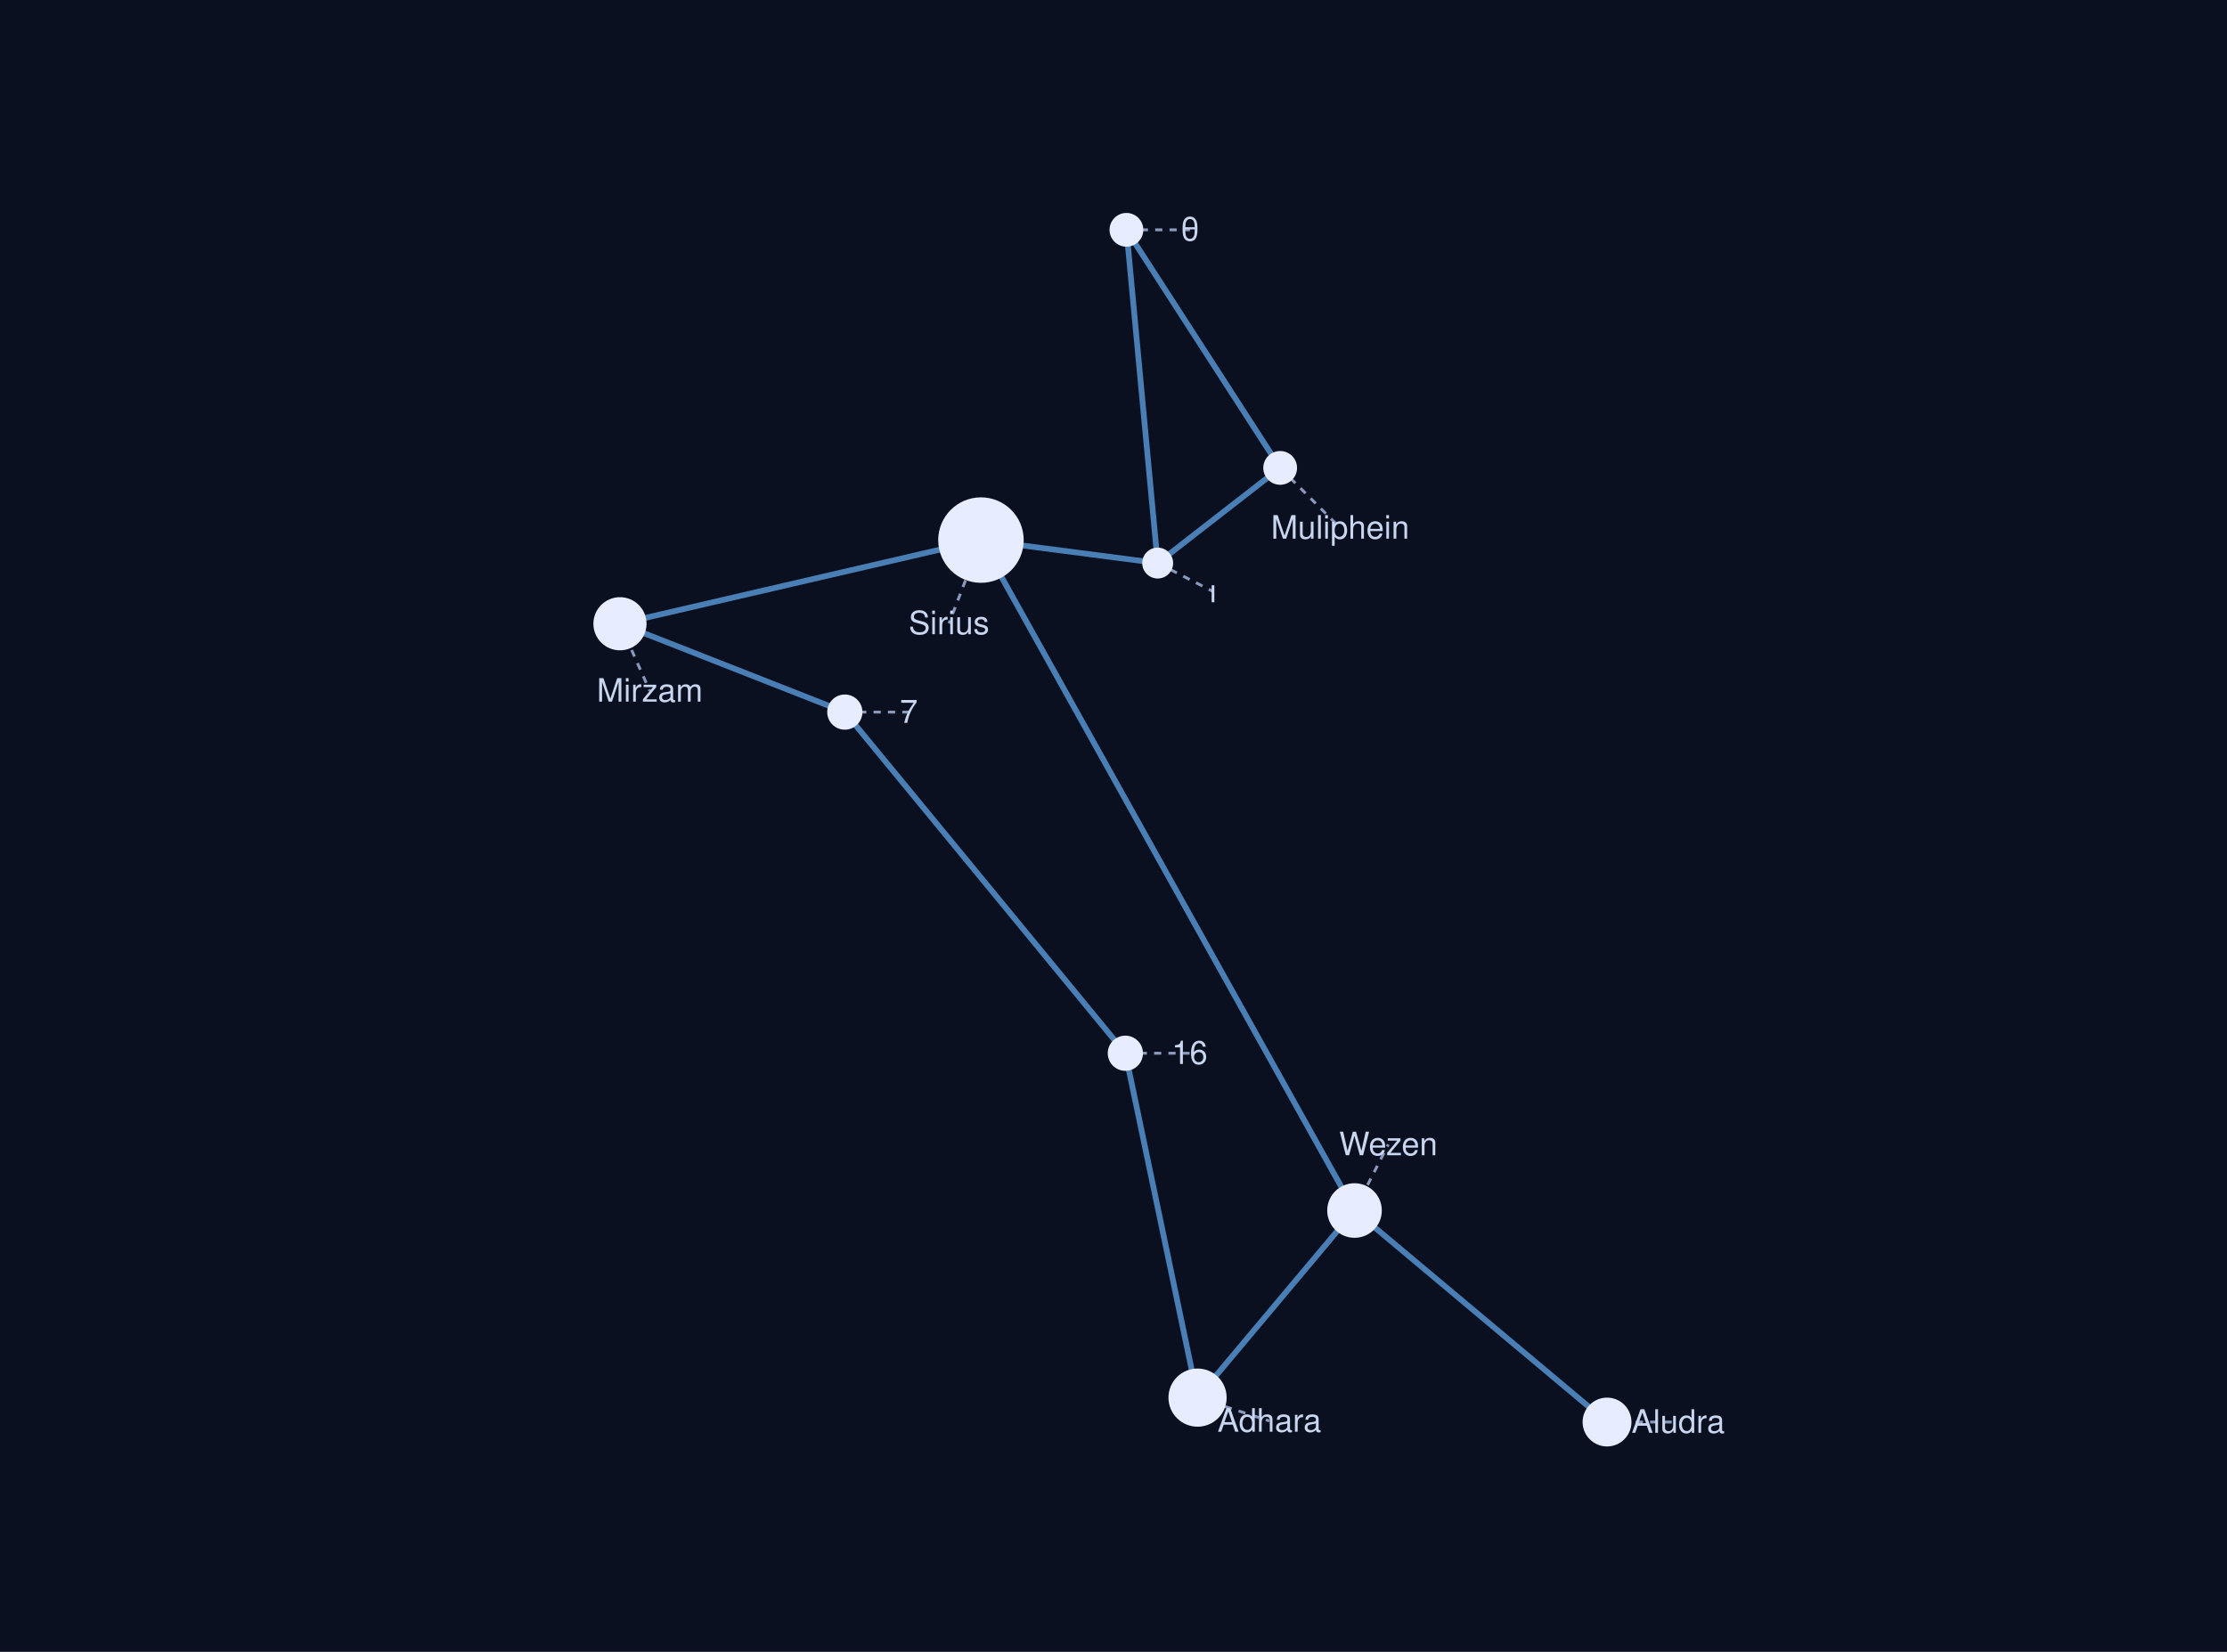
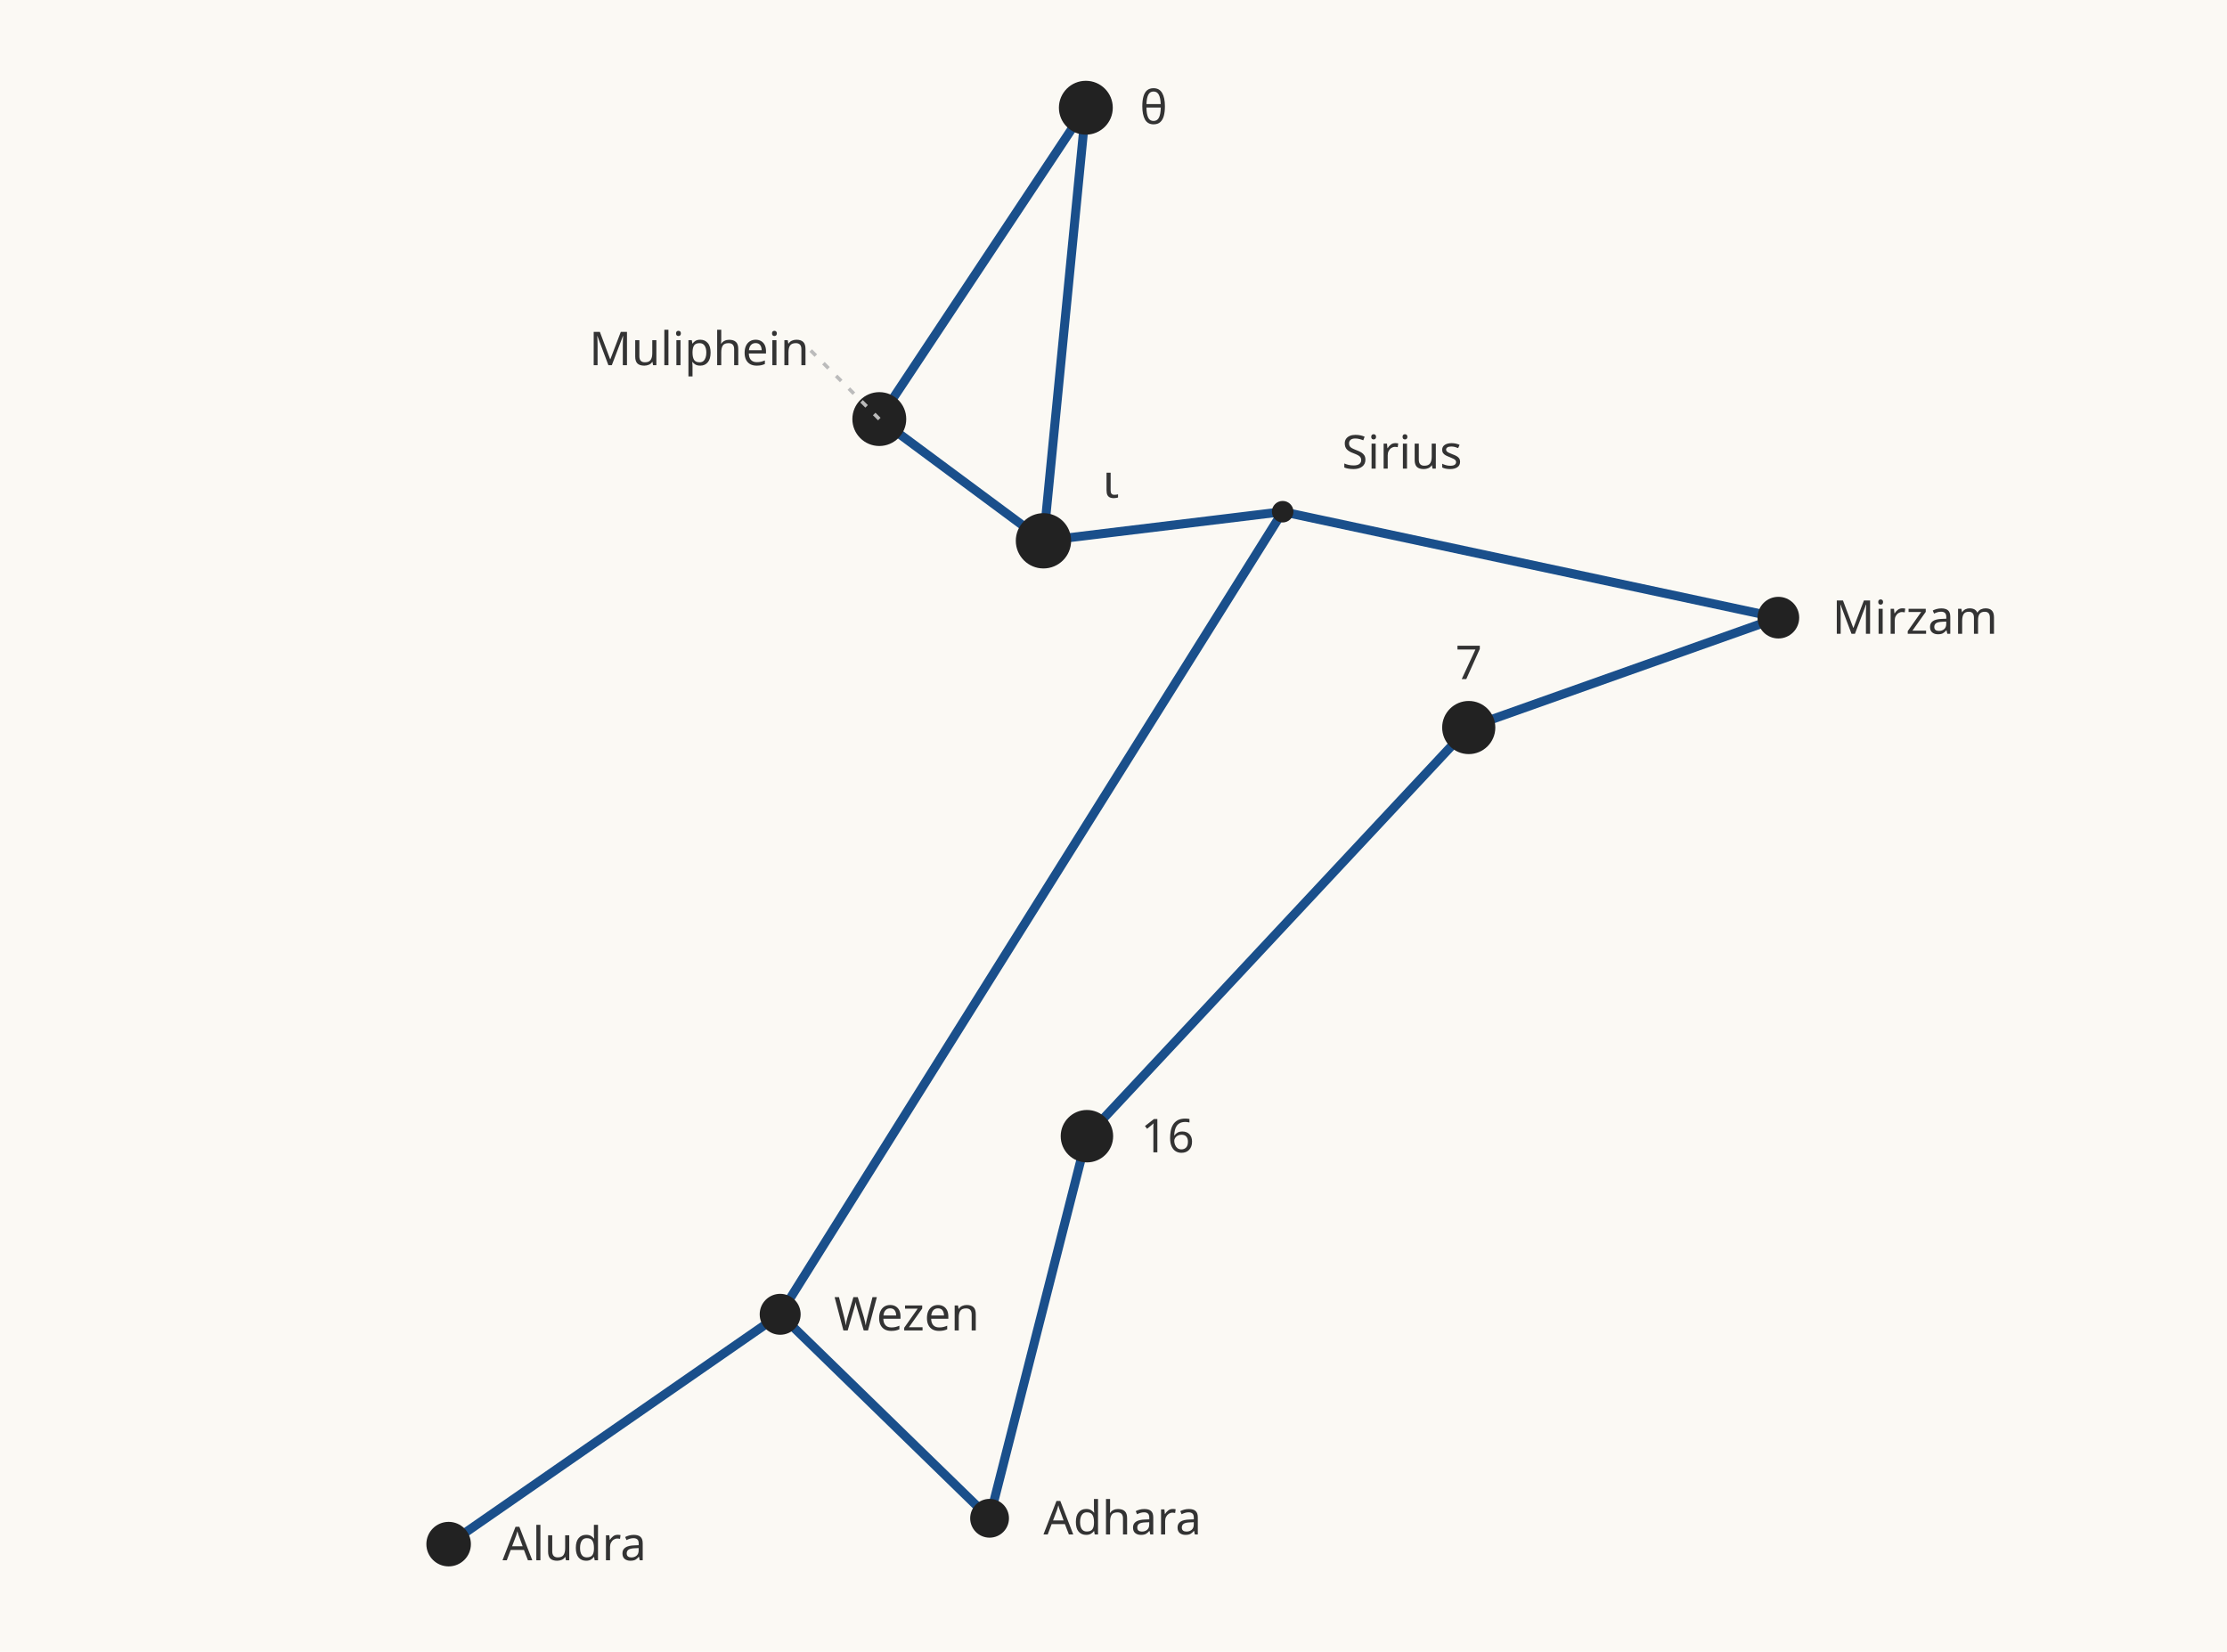
- <svg xmlns="http://www.w3.org/2000/svg" viewBox="0 0 620 460" width="620" height="460">
-   <rect width="620" height="460" fill="#0b1020" />
-   <line x1="447.4" y1="396.0" x2="377.1" y2="337.1" stroke="#4a7fb5" stroke-width="1.6" />
-   <line x1="377.1" y1="337.1" x2="333.4" y2="389.2" stroke="#4a7fb5" stroke-width="1.6" />
-   <line x1="333.4" y1="389.2" x2="313.3" y2="293.3" stroke="#4a7fb5" stroke-width="1.6" />
-   <line x1="313.3" y1="293.3" x2="235.2" y2="198.3" stroke="#4a7fb5" stroke-width="1.6" />
-   <line x1="235.2" y1="198.3" x2="172.6" y2="173.7" stroke="#4a7fb5" stroke-width="1.6" />
-   <line x1="172.6" y1="173.7" x2="273.1" y2="150.4" stroke="#4a7fb5" stroke-width="1.6" />
-   <line x1="273.1" y1="150.4" x2="322.3" y2="156.8" stroke="#4a7fb5" stroke-width="1.6" />
-   <line x1="322.3" y1="156.8" x2="356.4" y2="130.3" stroke="#4a7fb5" stroke-width="1.6" />
-   <line x1="356.4" y1="130.3" x2="313.6" y2="64.0" stroke="#4a7fb5" stroke-width="1.6" />
-   <line x1="313.6" y1="64.0" x2="322.3" y2="156.8" stroke="#4a7fb5" stroke-width="1.6" />
-   <line x1="273.1" y1="150.4" x2="377.1" y2="337.1" stroke="#4a7fb5" stroke-width="1.6" />
-   <line x1="172.6" y1="173.7" x2="180.9" y2="192.4" stroke="#8899bb" stroke-width="0.8" stroke-dasharray="2,2" />
-   <line x1="235.2" y1="198.3" x2="253.0" y2="198.3" stroke="#8899bb" stroke-width="0.8" stroke-dasharray="2,2" />
-   <line x1="273.1" y1="150.4" x2="264.2" y2="173.6" stroke="#8899bb" stroke-width="0.8" stroke-dasharray="2,2" />
-   <line x1="313.3" y1="293.3" x2="331.2" y2="293.3" stroke="#8899bb" stroke-width="0.8" stroke-dasharray="2,2" />
-   <line x1="313.6" y1="64.0" x2="331.3" y2="64.0" stroke="#8899bb" stroke-width="0.8" stroke-dasharray="2,2" />
-   <line x1="322.3" y1="156.8" x2="337.7" y2="164.7" stroke="#8899bb" stroke-width="0.8" stroke-dasharray="2,2" />
-   <line x1="333.4" y1="389.2" x2="353.4" y2="395.7" stroke="#8899bb" stroke-width="0.8" stroke-dasharray="2,2" />
-   <line x1="356.4" y1="130.3" x2="373.1" y2="147.0" stroke="#8899bb" stroke-width="0.8" stroke-dasharray="2,2" />
-   <line x1="377.1" y1="337.1" x2="386.5" y2="318.7" stroke="#8899bb" stroke-width="0.8" stroke-dasharray="2,2" />
-   <line x1="447.4" y1="396.0" x2="467.2" y2="396.0" stroke="#8899bb" stroke-width="0.8" stroke-dasharray="2,2" />
-   <circle cx="172.6" cy="173.7" r="7.4" fill="#e8ecff" />
-   <text x="180.9" y="195.4" font-family="Helvetica,Arial" font-size="9" fill="#c9d6f0" text-anchor="middle">Mirzam</text>
-   <circle cx="235.2" cy="198.3" r="4.9" fill="#e8ecff" />
-   <text x="253.0" y="201.3" font-family="Helvetica,Arial" font-size="9" fill="#c9d6f0" text-anchor="middle">7</text>
-   <circle cx="273.1" cy="150.4" r="11.9" fill="#e8ecff" />
-   <text x="264.2" y="176.6" font-family="Helvetica,Arial" font-size="9" fill="#c9d6f0" text-anchor="middle">Sirius</text>
-   <circle cx="313.3" cy="293.3" r="4.9" fill="#e8ecff" />
-   <text x="331.2" y="296.3" font-family="Helvetica,Arial" font-size="9" fill="#c9d6f0" text-anchor="middle">16</text>
-   <circle cx="313.6" cy="64.0" r="4.7" fill="#e8ecff" />
-   <text x="331.3" y="67.0" font-family="Helvetica,Arial" font-size="9" fill="#c9d6f0" text-anchor="middle">θ</text>
-   <circle cx="322.3" cy="156.8" r="4.3" fill="#e8ecff" />
-   <text x="337.7" y="167.7" font-family="Helvetica,Arial" font-size="9" fill="#c9d6f0" text-anchor="middle">ι</text>
-   <circle cx="333.4" cy="389.2" r="8.1" fill="#e8ecff" />
-   <text x="353.4" y="398.7" font-family="Helvetica,Arial" font-size="9" fill="#c9d6f0" text-anchor="middle">Adhara</text>
-   <circle cx="356.4" cy="130.3" r="4.7" fill="#e8ecff" />
-   <text x="373.1" y="150.0" font-family="Helvetica,Arial" font-size="9" fill="#c9d6f0" text-anchor="middle">Muliphein</text>
-   <circle cx="377.1" cy="337.1" r="7.6" fill="#e8ecff" />
-   <text x="386.5" y="321.7" font-family="Helvetica,Arial" font-size="9" fill="#c9d6f0" text-anchor="middle">Wezen</text>
-   <circle cx="447.4" cy="396.0" r="6.8" fill="#e8ecff" />
-   <text x="467.2" y="399.0" font-family="Helvetica,Arial" font-size="9" fill="#c9d6f0" text-anchor="middle">Aludra</text>
+ <svg xmlns="http://www.w3.org/2000/svg" viewBox="0 0 620 460" width="620" height="460" role="img" aria-label="Figure de la constellation Grand Chien">
+   <rect width="620" height="460" fill="#fbf9f4" />
+   <line x1="124.9" y1="430.0" x2="217.2" y2="366.0" stroke="#1a4f8b" stroke-width="2.5" stroke-linecap="round" />
+   <line x1="217.2" y1="366.0" x2="275.5" y2="422.8" stroke="#1a4f8b" stroke-width="2.5" stroke-linecap="round" />
+   <line x1="275.5" y1="422.8" x2="302.6" y2="316.4" stroke="#1a4f8b" stroke-width="2.5" stroke-linecap="round" />
+   <line x1="302.6" y1="316.4" x2="408.9" y2="202.6" stroke="#1a4f8b" stroke-width="2.5" stroke-linecap="round" />
+   <line x1="408.9" y1="202.6" x2="495.1" y2="172.0" stroke="#1a4f8b" stroke-width="2.5" stroke-linecap="round" />
+   <line x1="495.1" y1="172.0" x2="357.1" y2="142.5" stroke="#1a4f8b" stroke-width="2.5" stroke-linecap="round" />
+   <line x1="357.1" y1="142.5" x2="290.5" y2="150.6" stroke="#1a4f8b" stroke-width="2.5" stroke-linecap="round" />
+   <line x1="290.5" y1="150.6" x2="244.8" y2="116.7" stroke="#1a4f8b" stroke-width="2.5" stroke-linecap="round" />
+   <line x1="244.8" y1="116.7" x2="302.3" y2="30.0" stroke="#1a4f8b" stroke-width="2.5" stroke-linecap="round" />
+   <line x1="302.3" y1="30.0" x2="290.5" y2="150.6" stroke="#1a4f8b" stroke-width="2.5" stroke-linecap="round" />
+   <line x1="357.1" y1="142.5" x2="217.2" y2="366.0" stroke="#1a4f8b" stroke-width="2.5" stroke-linecap="round" />
+   <circle cx="495.1" cy="172.0" r="5.8" fill="#222" />
+   <circle cx="408.9" cy="202.6" r="7.4" fill="#222" />
+   <circle cx="357.1" cy="142.5" r="3.0" fill="#222" />
+   <circle cx="302.6" cy="316.4" r="7.3" fill="#222" />
+   <circle cx="302.3" cy="30.0" r="7.5" fill="#222" />
+   <circle cx="290.5" cy="150.6" r="7.7" fill="#222" />
+   <circle cx="275.5" cy="422.8" r="5.4" fill="#222" />
+   <circle cx="244.8" cy="116.7" r="7.5" fill="#222" />
+   <circle cx="217.2" cy="366.0" r="5.7" fill="#222" />
+   <circle cx="124.9" cy="430.0" r="6.2" fill="#222" />
+   <text x="307.0" y="138.6" font-family="system-ui,sans-serif" font-size="13" fill="#333" text-anchor="start">ι</text>
+   <line x1="244.8" y1="116.7" x2="225.3" y2="97.2" stroke="#bbb" stroke-width="1" stroke-dasharray="2,3" />
+   <text x="225.3" y="101.7" font-family="system-ui,sans-serif" font-size="13" fill="#333" text-anchor="end">Muliphein</text>
+   <text x="510.1" y="176.5" font-family="system-ui,sans-serif" font-size="13" fill="#333" text-anchor="start">Mirzam</text>
+   <text x="408.9" y="189.1" font-family="system-ui,sans-serif" font-size="13" fill="#333" text-anchor="middle">7</text>
+   <text x="373.6" y="130.5" font-family="system-ui,sans-serif" font-size="13" fill="#333" text-anchor="start">Sirius</text>
+   <text x="317.6" y="320.9" font-family="system-ui,sans-serif" font-size="13" fill="#333" text-anchor="start">16</text>
+   <text x="317.3" y="34.5" font-family="system-ui,sans-serif" font-size="13" fill="#333" text-anchor="start">θ</text>
+   <text x="290.5" y="427.3" font-family="system-ui,sans-serif" font-size="13" fill="#333" text-anchor="start">Adhara</text>
+   <text x="232.2" y="370.5" font-family="system-ui,sans-serif" font-size="13" fill="#333" text-anchor="start">Wezen</text>
+   <text x="139.9" y="434.5" font-family="system-ui,sans-serif" font-size="13" fill="#333" text-anchor="start">Aludra</text>
</svg>
